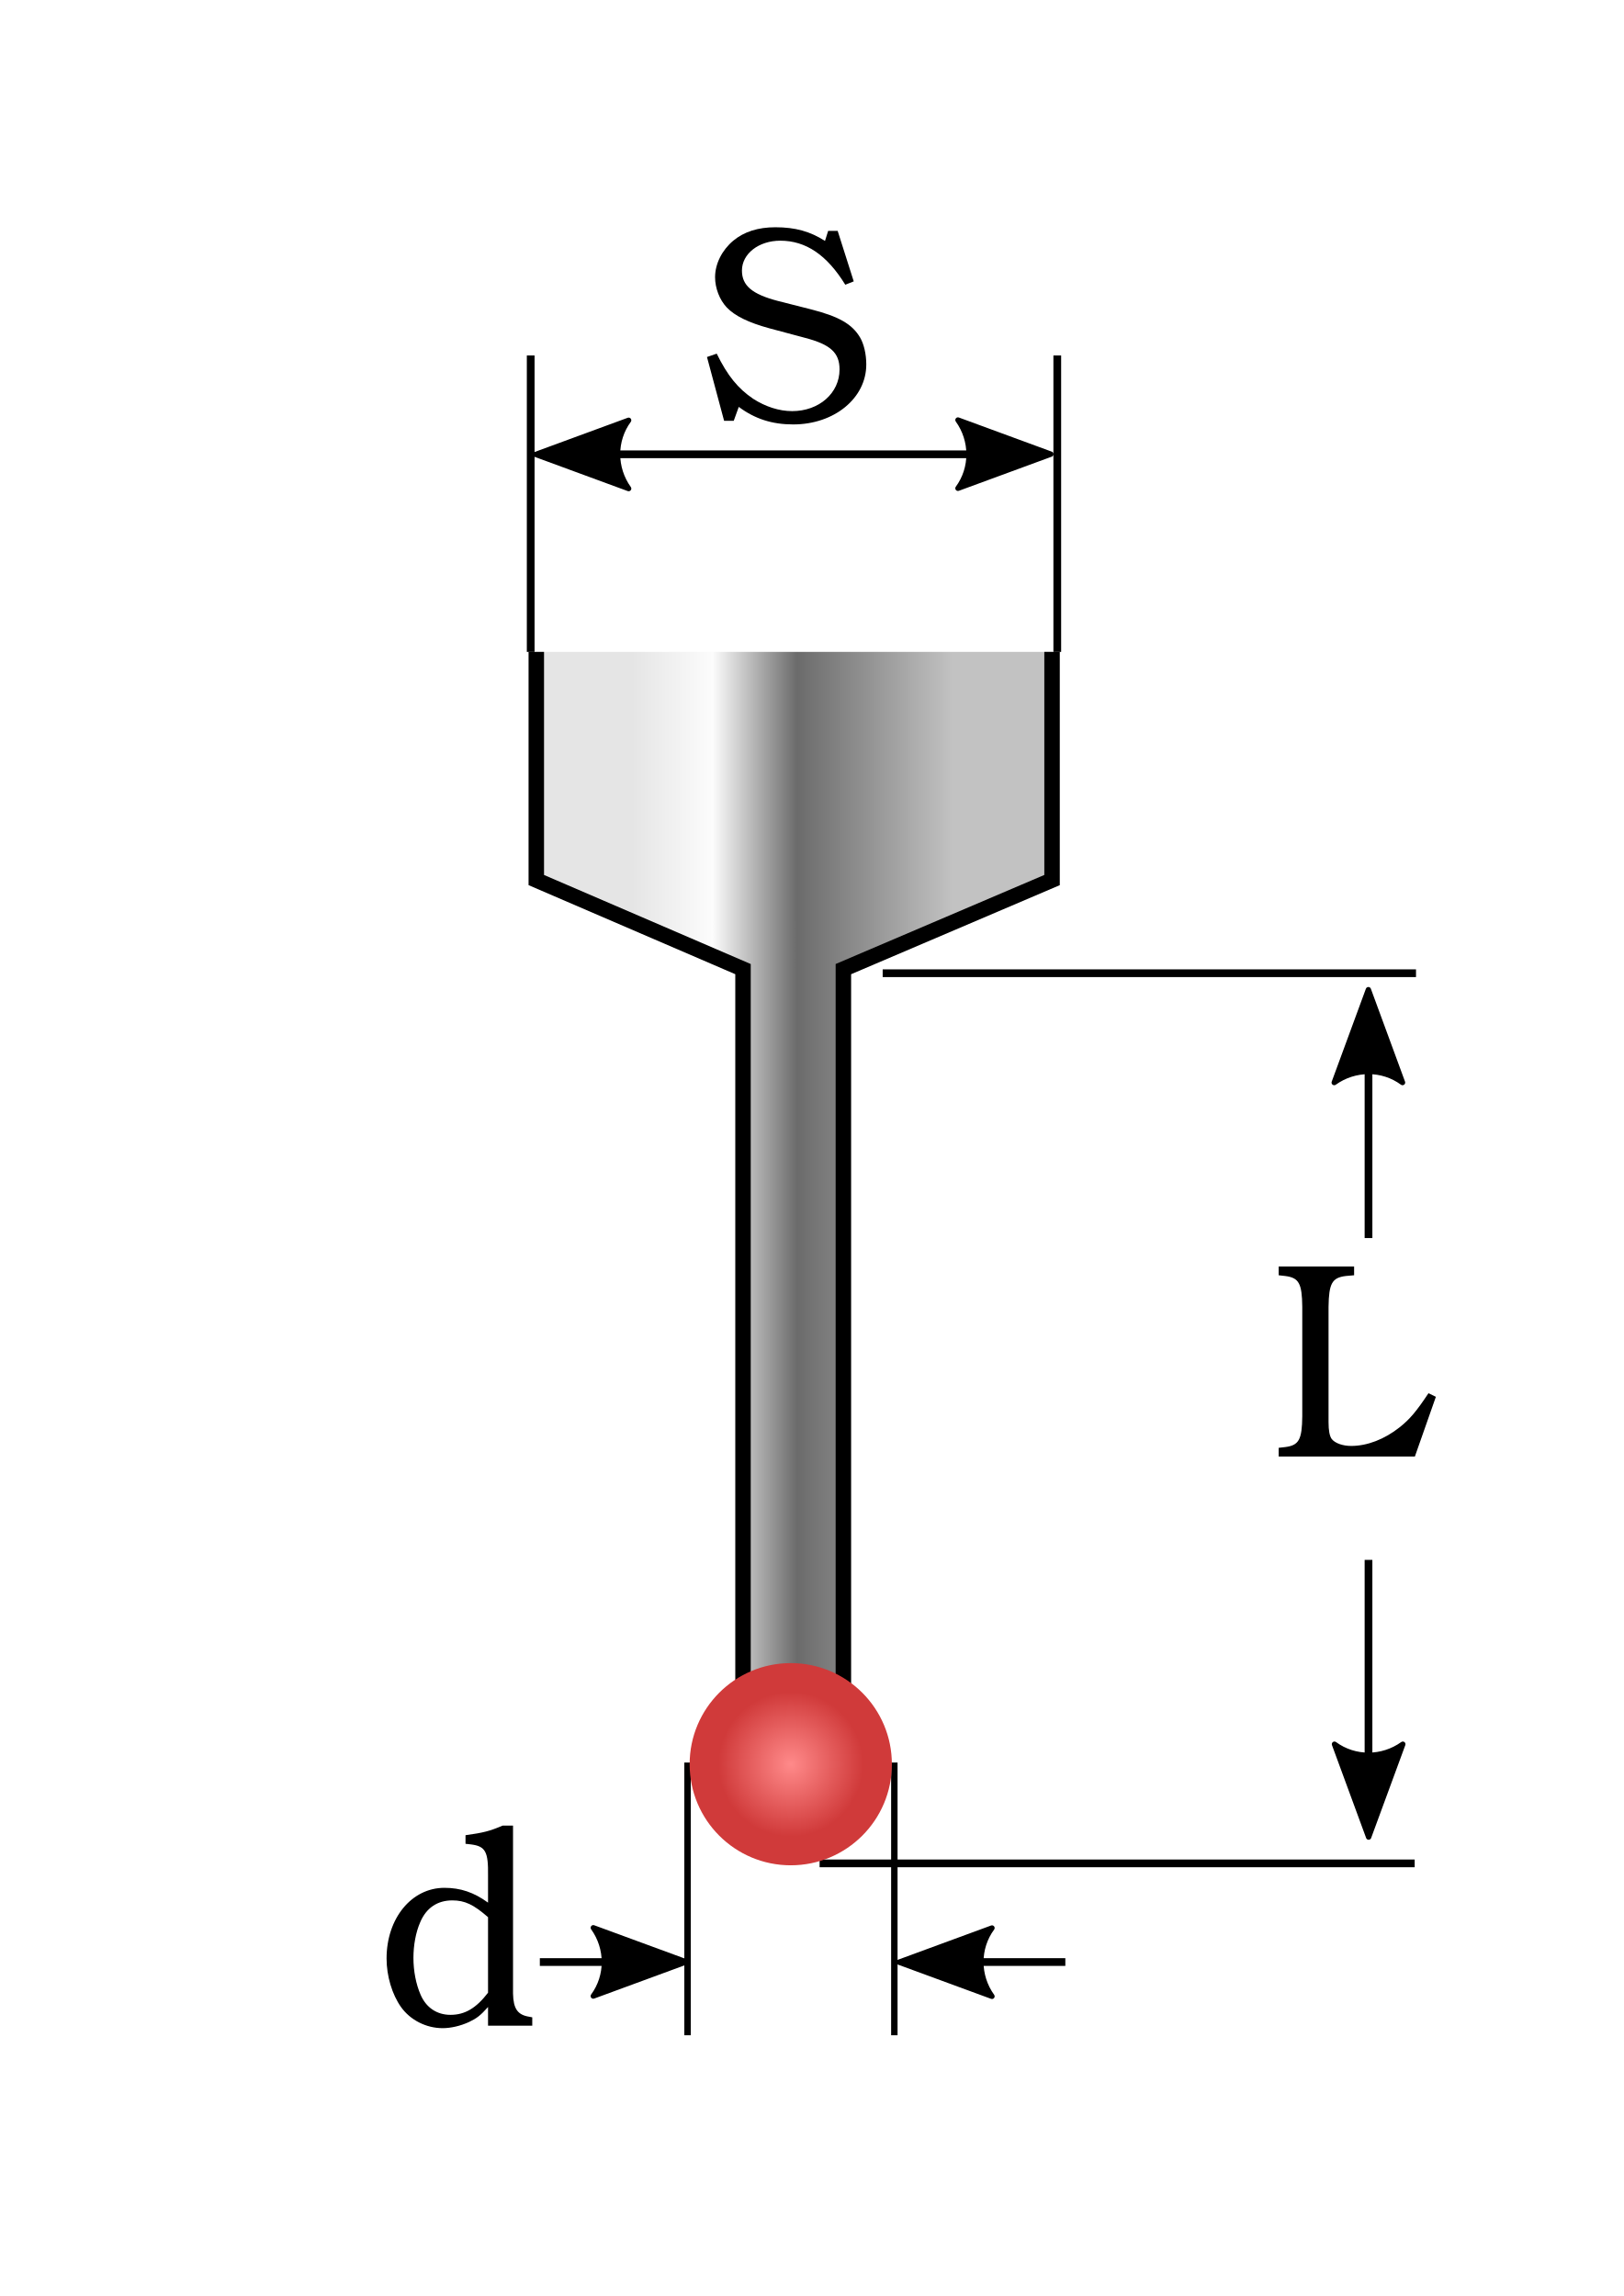
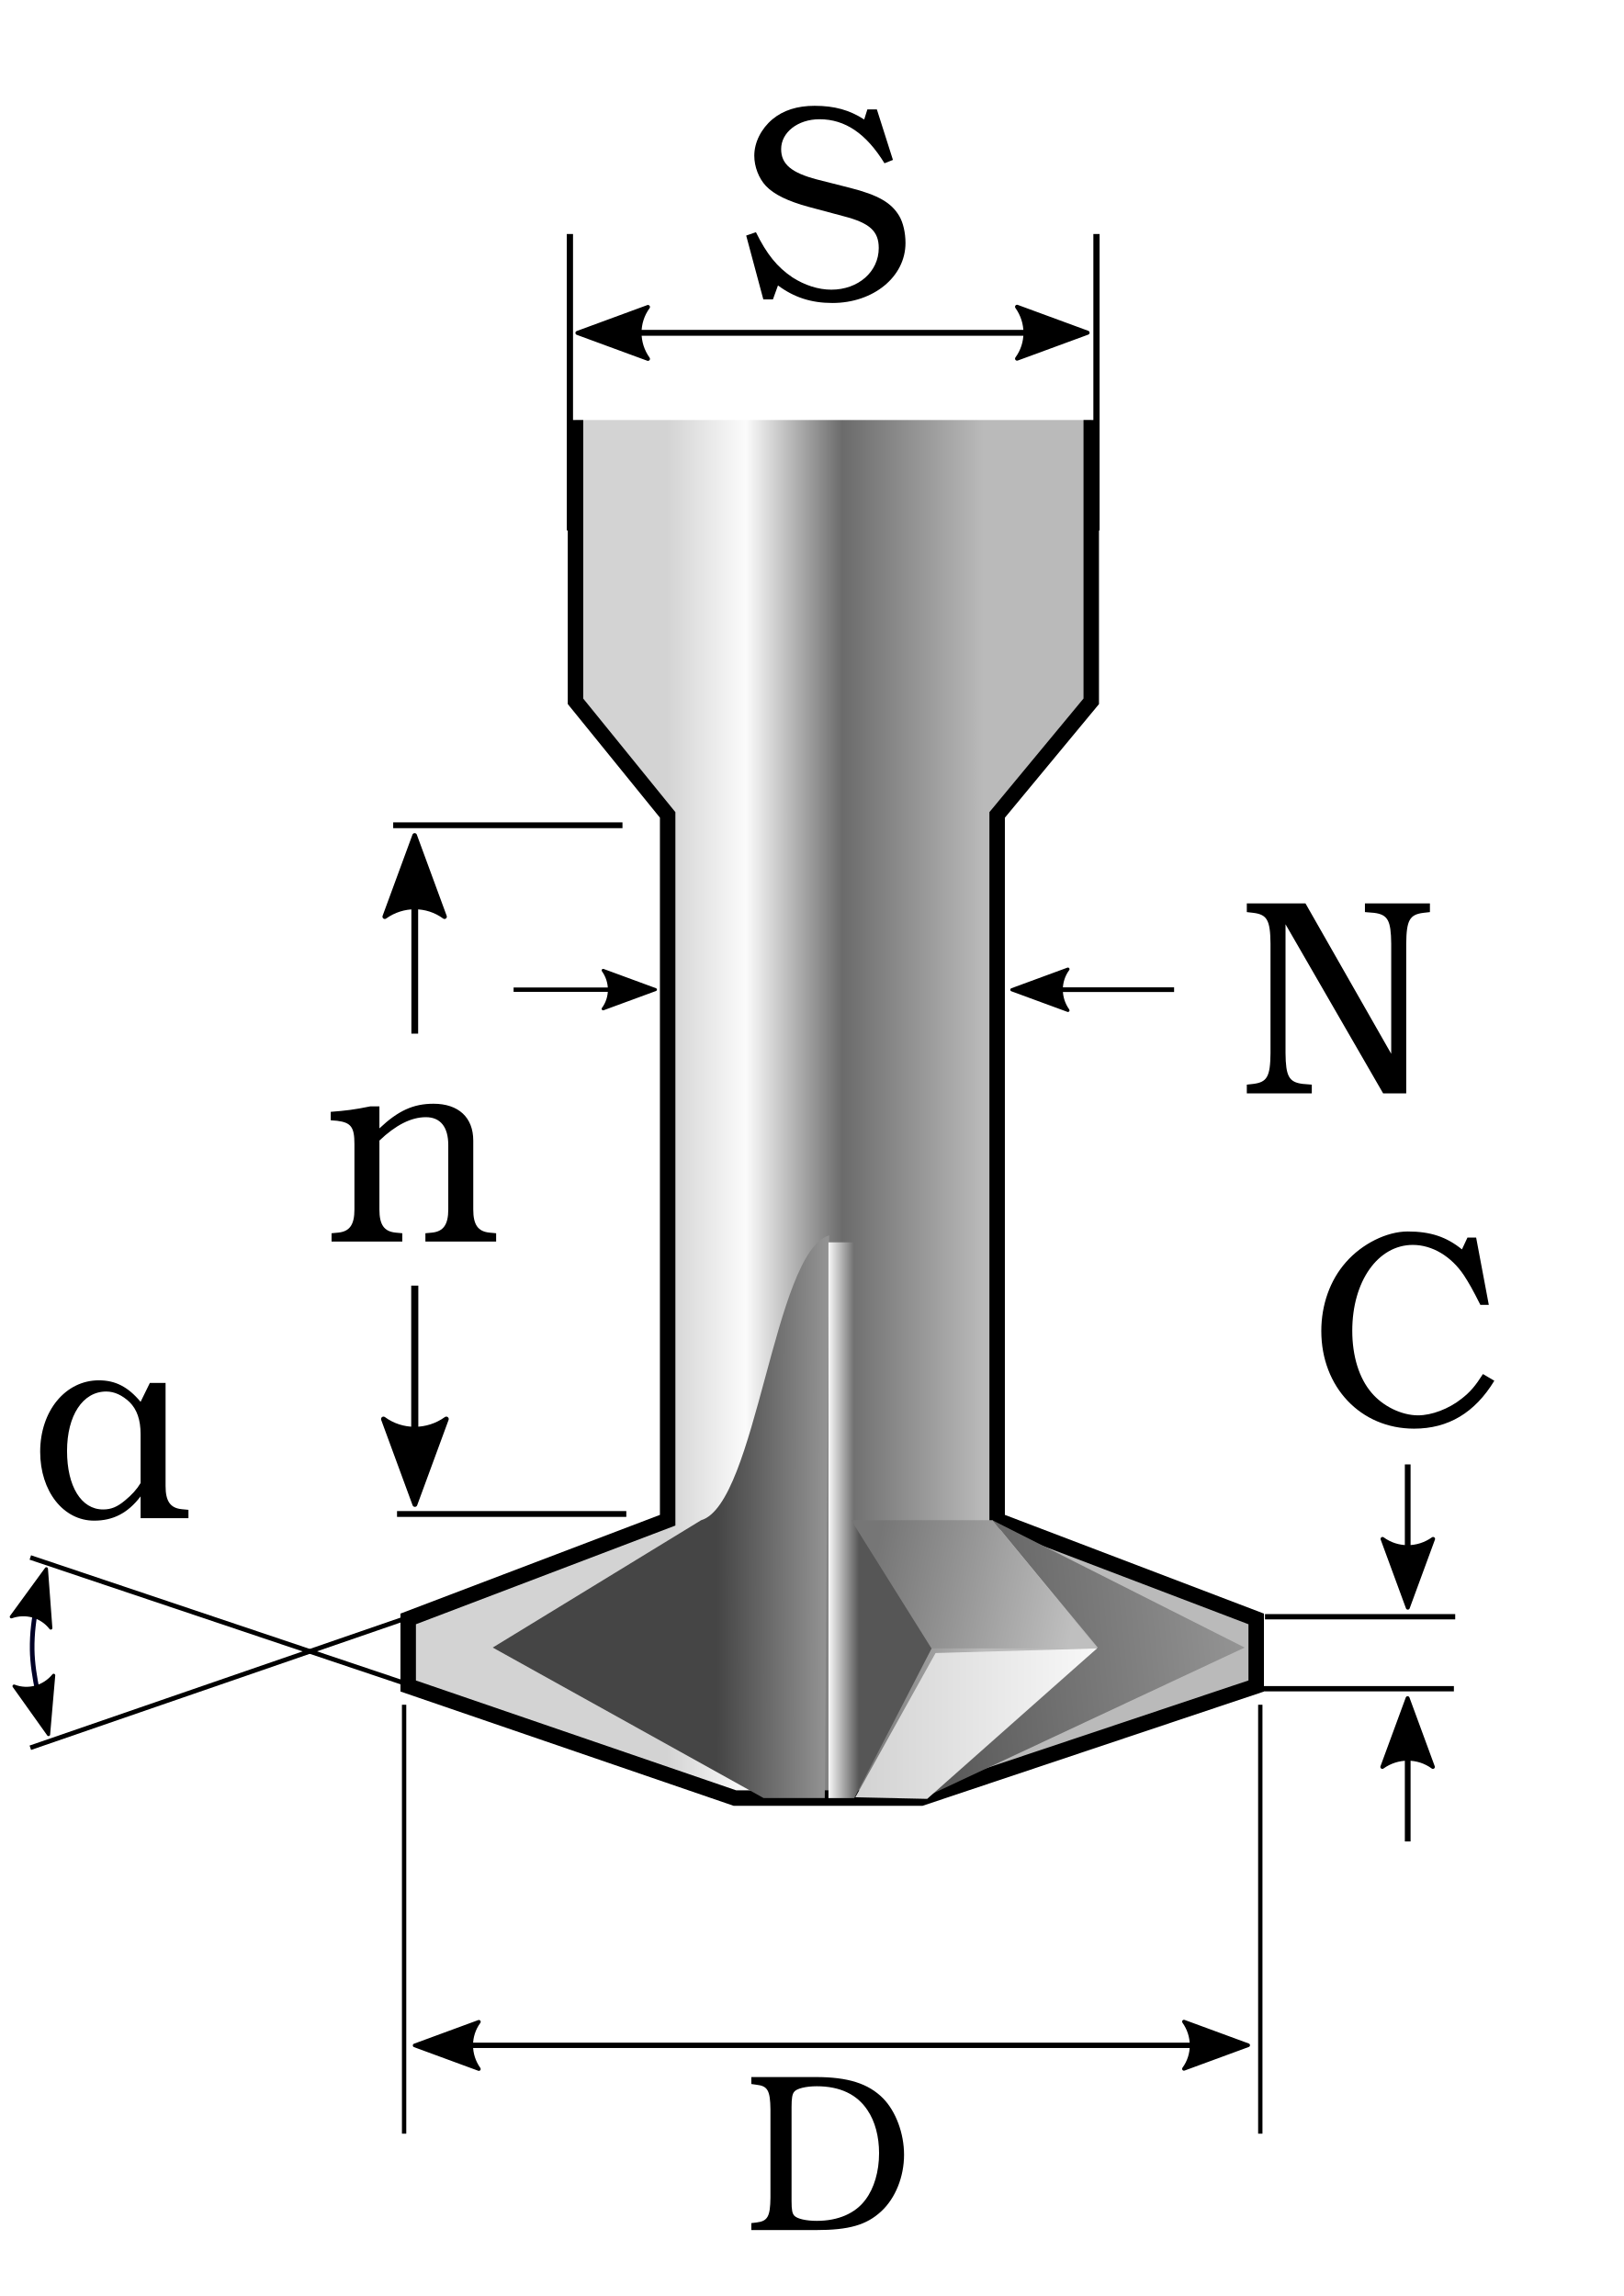
<svg xmlns="http://www.w3.org/2000/svg" xmlns:xlink="http://www.w3.org/1999/xlink" id="svg8" version="1.1" viewBox="0 0 210 297" height="297mm" width="210mm" xml:space="preserve">
  <defs id="defs2">
-     <linearGradient id="linearGradient6066">
-       <stop style="stop-color:#ff8a8a;stop-opacity:1;" offset="0" id="stop6062" />
-       <stop style="stop-color:#d03a3a;stop-opacity:1;" offset="0.716" id="stop6064" />
+     <linearGradient id="linearGradient82685">
+       <stop style="stop-color:#d3d3d3;stop-opacity:1;" offset="0" id="stop82681" />
+       <stop style="stop-color:#fbfbfb;stop-opacity:1;" offset="0.25" id="stop87441" />
+       <stop style="stop-color:#6b6b6b;stop-opacity:1;" offset="0.554" id="stop92591" />
+       <stop style="stop-color:#bababa;stop-opacity:1;" offset="1" id="stop82683" />
    </linearGradient>
-     <linearGradient id="linearGradient82685">
-       <stop style="stop-color:#e5e5e5;stop-opacity:1;" offset="0" id="stop82681" />
-       <stop style="stop-color:#fcfcfc;stop-opacity:1;" offset="0.25" id="stop87441" />
-       <stop style="stop-color:#6b6b6b;stop-opacity:1;" offset="0.514" id="stop92591" />
-       <stop style="stop-color:#c2c2c2;stop-opacity:1;" offset="1" id="stop82683" />
+     <linearGradient id="linearGradient36741">
+       <stop style="stop-color:#f8f8f8;stop-opacity:1;" offset="0" id="stop36737" />
+       <stop style="stop-color:#565656;stop-opacity:1;" offset="1" id="stop36739" />
+     </linearGradient>
+     <linearGradient id="linearGradient20895">
+       <stop style="stop-color:#767676;stop-opacity:1;" offset="0" id="stop20891" />
+       <stop style="stop-color:#bfbfbf;stop-opacity:1;" offset="1" id="stop20893" />
+     </linearGradient>
+     <linearGradient id="linearGradient16329">
+       <stop style="stop-color:#d2d2d2;stop-opacity:1;" offset="0" id="stop16325" />
+       <stop style="stop-color:#f8f8f8;stop-opacity:1;" offset="1" id="stop16327" />
    </linearGradient>
    <marker orient="auto" refY="0" refX="0" id="marker7593" style="overflow:visible" viewBox="0 0 12.706 9.526" markerWidth="12.706" markerHeight="9.526" preserveAspectRatio="xMidYMid">
      <path id="path7591" style="fill:#000000;fill-opacity:1;fill-rule:evenodd;stroke:#000000;stroke-width:0.625;stroke-linejoin:round;stroke-opacity:1" d="M 8.719,4.034 -2.207,0.016 8.719,-4.002 c -1.745,2.372 -1.735,5.617 -6e-7,8.035 z" transform="matrix(1.1,0,0,1.1,1.1,0)" />
    </marker>
    <marker style="overflow:visible" id="marker4880" refX="0" refY="0" orient="auto" viewBox="0 0 12.706 9.526" markerWidth="12.706" markerHeight="9.526" preserveAspectRatio="xMidYMid">
      <path transform="matrix(-1.1,0,0,-1.1,-1.1,0)" d="M 8.719,4.034 -2.207,0.016 8.719,-4.002 c -1.745,2.372 -1.735,5.617 -6e-7,8.035 z" style="fill:#000000;fill-opacity:1;fill-rule:evenodd;stroke:#000000;stroke-width:0.625;stroke-linejoin:round;stroke-opacity:1" id="path4878" />
    </marker>
    <marker style="overflow:visible" id="marker4732" refX="0" refY="0" orient="auto">
      <path transform="matrix(1.1,0,0,1.1,1.1,0)" d="M 8.719,4.034 -2.207,0.016 8.719,-4.002 c -1.745,2.372 -1.735,5.617 -6e-7,8.035 z" style="fill:#000000;fill-opacity:1;fill-rule:evenodd;stroke:#000000;stroke-width:0.625;stroke-linejoin:round;stroke-opacity:1" id="path4730" />
    </marker>
    <marker orient="auto" refY="0" refX="0" id="marker4584" style="overflow:visible">
      <path id="path4582" style="fill:#000000;fill-opacity:1;fill-rule:evenodd;stroke:#000000;stroke-width:0.625;stroke-linejoin:round;stroke-opacity:1" d="M 8.719,4.034 -2.207,0.016 8.719,-4.002 c -1.745,2.372 -1.735,5.617 -6e-7,8.035 z" transform="matrix(-1.1,0,0,-1.1,-1.1,0)" />
    </marker>
    <marker style="overflow:visible" id="marker4328" refX="0" refY="0" orient="auto" viewBox="0 0 12.706 9.526" markerWidth="12.706" markerHeight="9.526" preserveAspectRatio="xMidYMid">
      <path transform="matrix(-1.1,0,0,-1.1,-1.1,0)" d="M 8.719,4.034 -2.207,0.016 8.719,-4.002 c -1.745,2.372 -1.735,5.617 -6e-7,8.035 z" style="fill:#000000;fill-opacity:1;fill-rule:evenodd;stroke:#000000;stroke-width:0.625;stroke-linejoin:round;stroke-opacity:1" id="path4326" />
    </marker>
    <marker orient="auto" refY="0" refX="0" id="marker4186" style="overflow:visible" viewBox="0 0 12.706 9.526" markerWidth="12.706" markerHeight="9.526" preserveAspectRatio="xMidYMid">
      <path id="path4184" style="fill:#000000;fill-opacity:1;fill-rule:evenodd;stroke:#000000;stroke-width:0.625;stroke-linejoin:round;stroke-opacity:1" d="M 8.719,4.034 -2.207,0.016 8.719,-4.002 c -1.745,2.372 -1.735,5.617 -6e-7,8.035 z" transform="matrix(1.1,0,0,1.1,1.1,0)" />
    </marker>
    <marker style="overflow:visible" id="marker3948" refX="0" refY="0" orient="auto">
      <path transform="matrix(1.1,0,0,1.1,1.1,0)" d="M 8.719,4.034 -2.207,0.016 8.719,-4.002 c -1.745,2.372 -1.735,5.617 -6e-7,8.035 z" style="fill:#000000;fill-opacity:1;fill-rule:evenodd;stroke:#000000;stroke-width:0.625;stroke-linejoin:round;stroke-opacity:1" id="path3946" />
    </marker>
    <marker style="overflow:visible" id="Arrow2Lend" refX="0" refY="0" orient="auto" viewBox="0 0 12.706 9.526" markerWidth="12.706" markerHeight="9.526" preserveAspectRatio="xMidYMid">
      <path transform="matrix(-1.1,0,0,-1.1,-1.1,0)" d="M 8.719,4.034 -2.207,0.016 8.719,-4.002 c -1.745,2.372 -1.735,5.617 -6e-7,8.035 z" style="fill:#000025;fill-opacity:1;fill-rule:evenodd;stroke:#000025;stroke-width:0.625;stroke-linejoin:round;stroke-opacity:1" id="path920" />
    </marker>
    <marker style="overflow:visible" id="Arrow2Lstart" refX="0" refY="0" orient="auto">
      <path transform="matrix(1.1,0,0,1.1,1.1,0)" d="M 8.719,4.034 -2.207,0.016 8.719,-4.002 c -1.745,2.372 -1.735,5.617 -6e-7,8.035 z" style="fill:#000025;fill-opacity:1;fill-rule:evenodd;stroke:#000025;stroke-width:0.625;stroke-linejoin:round;stroke-opacity:1" id="path917" />
    </marker>
    <marker style="overflow:visible" id="marker7497" refX="0" refY="0" orient="auto">
      <path transform="scale(-0.6)" d="M 8.719,4.034 -2.207,0.016 8.719,-4.002 c -1.745,2.372 -1.735,5.617 -6e-7,8.035 z" style="fill:#000025;fill-opacity:1;fill-rule:evenodd;stroke:#000025;stroke-width:0.625;stroke-linejoin:round;stroke-opacity:1" id="path7495" />
    </marker>
    <marker style="overflow:visible" id="marker7379" refX="0" refY="0" orient="auto">
      <path transform="matrix(0.4,0,0,0.4,4,0)" style="fill:#000025;fill-opacity:1;fill-rule:evenodd;stroke:#000025;stroke-width:1pt;stroke-opacity:1" d="M 0,0 5,-5 -12.5,0 5,5 Z" id="path7377" />
    </marker>
    <marker orient="auto" refY="0" refX="0" id="marker5480" style="overflow:visible">
      <path id="path5478" style="fill:#000000;fill-opacity:1;fill-rule:evenodd;stroke:#000000;stroke-width:0.625;stroke-linejoin:round;stroke-opacity:1" d="M 8.719,4.034 -2.207,0.016 8.719,-4.002 c -1.745,2.372 -1.735,5.617 -6e-7,8.035 z" transform="scale(-0.6)" />
    </marker>
    <marker orient="auto" refY="0" refX="0" id="marker5470" style="overflow:visible">
      <path id="path5468" style="fill:#000000;fill-opacity:1;fill-rule:evenodd;stroke:#000000;stroke-width:0.625;stroke-linejoin:round;stroke-opacity:1" d="M 8.719,4.034 -2.207,0.016 8.719,-4.002 c -1.745,2.372 -1.735,5.617 -6e-7,8.035 z" transform="scale(-0.6)" />
    </marker>
    <marker orient="auto" refY="0" refX="0" id="marker5220" style="overflow:visible">
      <path id="path5218" d="M 0,0 5,-5 -12.5,0 5,5 Z" style="fill:#000000;fill-opacity:1;fill-rule:evenodd;stroke:#000000;stroke-width:1pt;stroke-opacity:1" transform="matrix(0.4,0,0,0.4,4,0)" />
    </marker>
    <marker orient="auto" refY="0" refX="0" id="marker5210" style="overflow:visible">
      <path id="path5208" d="M 0,0 5,-5 -12.5,0 5,5 Z" style="fill:#000000;fill-opacity:1;fill-rule:evenodd;stroke:#000000;stroke-width:1pt;stroke-opacity:1" transform="matrix(0.4,0,0,0.4,4,0)" />
    </marker>
    <marker orient="auto" refY="0" refX="0" id="marker5072" style="overflow:visible">
      <path id="path5070" d="M 0,0 5,-5 -12.5,0 5,5 Z" style="fill:#000000;fill-opacity:1;fill-rule:evenodd;stroke:#000000;stroke-width:1pt;stroke-opacity:1" transform="matrix(-0.8,0,0,-0.8,-10,0)" />
    </marker>
    <marker orient="auto" refY="0" refX="0" id="marker5014" style="overflow:visible">
      <path id="path5012" d="M 0,0 5,-5 -12.5,0 5,5 Z" style="fill:#000000;fill-opacity:1;fill-rule:evenodd;stroke:#000000;stroke-width:1pt;stroke-opacity:1" transform="matrix(-0.8,0,0,-0.8,-10,0)" />
    </marker>
    <marker orient="auto" refY="0" refX="0" id="marker4968" style="overflow:visible">
      <path id="path4966" d="M 0,0 5,-5 -12.5,0 5,5 Z" style="fill:#000000;fill-opacity:1;fill-rule:evenodd;stroke:#000000;stroke-width:1pt;stroke-opacity:1" transform="matrix(-0.8,0,0,-0.8,-10,0)" />
    </marker>
    <marker orient="auto" refY="0" refX="0" id="marker4884" style="overflow:visible">
      <path id="path4882" d="M 0,0 5,-5 -12.5,0 5,5 Z" style="fill:#000000;fill-opacity:1;fill-rule:evenodd;stroke:#000000;stroke-width:1pt;stroke-opacity:1" transform="matrix(0.8,0,0,0.8,10,0)" />
    </marker>
    <marker orient="auto" refY="0" refX="0" id="marker4856" style="overflow:visible">
      <path id="path4854" d="M 0,0 5,-5 -12.5,0 5,5 Z" style="fill:#000000;fill-opacity:1;fill-rule:evenodd;stroke:#000000;stroke-width:1pt;stroke-opacity:1" transform="matrix(0.8,0,0,0.8,10,0)" />
    </marker>
    <marker orient="auto" refY="0" refX="0" id="marker4834" style="overflow:visible">
      <path id="path4832" d="M 0,0 5,-5 -12.5,0 5,5 Z" style="fill:#000000;fill-opacity:1;fill-rule:evenodd;stroke:#000000;stroke-width:1pt;stroke-opacity:1" transform="matrix(0.8,0,0,0.8,10,0)" />
    </marker>
    <marker orient="auto" refY="0" refX="0" id="marker5220-5" style="overflow:visible">
      <path id="path5218-3" d="M 0,0 5,-5 -12.5,0 5,5 Z" style="fill:#000000;fill-opacity:1;fill-rule:evenodd;stroke:#000000;stroke-width:1pt;stroke-opacity:1" transform="matrix(0.4,0,0,0.4,4,0)" />
    </marker>
    <marker orient="auto" refY="0" refX="0" id="marker5480-5" style="overflow:visible">
      <path id="path5478-7" style="fill:#000000;fill-opacity:1;fill-rule:evenodd;stroke:#000000;stroke-width:0.625;stroke-linejoin:round;stroke-opacity:1" d="M 8.719,4.034 -2.207,0.016 8.719,-4.002 c -1.745,2.372 -1.735,5.617 -6e-7,8.035 z" transform="scale(-0.6)" />
    </marker>
+     <linearGradient xlink:href="#linearGradient36360" id="linearGradient36362" x1="83.833" y1="-3.855" x2="46.76" y2="-3.913" gradientUnits="userSpaceOnUse" gradientTransform="matrix(1.118396,0,0,1,12.94312,205.262)" />
+     <linearGradient id="linearGradient36360">
+       <stop style="stop-color:#929292;stop-opacity:1;" offset="0" id="stop36356" />
+       <stop style="stop-color:#454545;stop-opacity:1;" offset="0.337" id="stop38296" />
+     </linearGradient>
+     <linearGradient xlink:href="#linearGradient16058" id="linearGradient16060" x1="79.855" y1="162.6" x2="146.842" y2="155.669" gradientUnits="userSpaceOnUse" gradientTransform="matrix(1.000836,0,0,1.00646,21.22577,14.80074)" />
+     <linearGradient id="linearGradient16058">
+       <stop style="stop-color:#424242;stop-opacity:1;" offset="0" id="stop16054" />
+       <stop style="stop-color:#a5a5a5;stop-opacity:1;" offset="1" id="stop16056" />
+     </linearGradient>
    <marker orient="auto" refY="0" refX="0" id="marker4186-7" style="overflow:visible">
      <path id="path4184-5" style="fill:#000000;fill-opacity:1;fill-rule:evenodd;stroke:#000000;stroke-width:0.625;stroke-linejoin:round;stroke-opacity:1" d="M 8.719,4.034 -2.207,0.016 8.719,-4.002 c -1.745,2.372 -1.735,5.617 -6e-7,8.035 z" transform="matrix(1.1,0,0,1.1,1.1,0)" />
    </marker>
    <marker orient="auto" refY="0" refX="0" id="marker4584-3" style="overflow:visible">
      <path id="path4582-5" style="fill:#000000;fill-opacity:1;fill-rule:evenodd;stroke:#000000;stroke-width:0.625;stroke-linejoin:round;stroke-opacity:1" d="M 8.719,4.034 -2.207,0.016 8.719,-4.002 c -1.745,2.372 -1.735,5.617 -6e-7,8.035 z" transform="matrix(-1.1,0,0,-1.1,-1.1,0)" />
    </marker>
    <marker style="overflow:visible" id="marker4732-6" refX="0" refY="0" orient="auto">
      <path transform="matrix(1.1,0,0,1.1,1.1,0)" d="M 8.719,4.034 -2.207,0.016 8.719,-4.002 c -1.745,2.372 -1.735,5.617 -6e-7,8.035 z" style="fill:#000000;fill-opacity:1;fill-rule:evenodd;stroke:#000000;stroke-width:0.625;stroke-linejoin:round;stroke-opacity:1" id="path4730-2" />
    </marker>
    <marker style="overflow:visible" id="marker3948-9" refX="0" refY="0" orient="auto">
      <path transform="matrix(1.1,0,0,1.1,1.1,0)" d="M 8.719,4.034 -2.207,0.016 8.719,-4.002 c -1.745,2.372 -1.735,5.617 -6e-7,8.035 z" style="fill:#000000;fill-opacity:1;fill-rule:evenodd;stroke:#000000;stroke-width:0.625;stroke-linejoin:round;stroke-opacity:1" id="path3946-1" />
    </marker>
    <marker style="overflow:visible" id="marker4328-2" refX="0" refY="0" orient="auto">
      <path transform="matrix(-1.1,0,0,-1.1,-1.1,0)" d="M 8.719,4.034 -2.207,0.016 8.719,-4.002 c -1.745,2.372 -1.735,5.617 -6e-7,8.035 z" style="fill:#000000;fill-opacity:1;fill-rule:evenodd;stroke:#000000;stroke-width:0.625;stroke-linejoin:round;stroke-opacity:1" id="path4326-7" />
    </marker>
    <marker style="overflow:visible" id="Arrow2Lstart-0" refX="0" refY="0" orient="auto">
      <path transform="matrix(1.1,0,0,1.1,1.1,0)" d="M 8.719,4.034 -2.207,0.016 8.719,-4.002 c -1.745,2.372 -1.735,5.617 -6e-7,8.035 z" style="fill:#000025;fill-opacity:1;fill-rule:evenodd;stroke:#000025;stroke-width:0.625;stroke-linejoin:round;stroke-opacity:1" id="path917-9" />
    </marker>
    <marker style="overflow:visible" id="Arrow2Lend-3" refX="0" refY="0" orient="auto">
      <path transform="matrix(-1.1,0,0,-1.1,-1.1,0)" d="M 8.719,4.034 -2.207,0.016 8.719,-4.002 c -1.745,2.372 -1.735,5.617 -6e-7,8.035 z" style="fill:#000025;fill-opacity:1;fill-rule:evenodd;stroke:#000025;stroke-width:0.625;stroke-linejoin:round;stroke-opacity:1" id="path920-6" />
    </marker>
    <marker style="overflow:visible" id="marker4880-0" refX="0" refY="0" orient="auto">
      <path transform="matrix(-1.1,0,0,-1.1,-1.1,0)" d="M 8.719,4.034 -2.207,0.016 8.719,-4.002 c -1.745,2.372 -1.735,5.617 -6e-7,8.035 z" style="fill:#000000;fill-opacity:1;fill-rule:evenodd;stroke:#000000;stroke-width:0.625;stroke-linejoin:round;stroke-opacity:1" id="path4878-6" />
    </marker>
    <marker orient="auto" refY="0" refX="0" id="marker7593-2" style="overflow:visible">
      <path id="path7591-6" style="fill:#000000;fill-opacity:1;fill-rule:evenodd;stroke:#000000;stroke-width:0.625;stroke-linejoin:round;stroke-opacity:1" d="M 8.719,4.034 -2.207,0.016 8.719,-4.002 c -1.745,2.372 -1.735,5.617 -6e-7,8.035 z" transform="matrix(1.1,0,0,1.1,1.1,0)" />
    </marker>
    <marker orient="auto" refY="0" refX="0" id="marker5072-1" style="overflow:visible">
      <path id="path5070-8" d="M 0,0 5,-5 -12.5,0 5,5 Z" style="fill:#000000;fill-opacity:1;fill-rule:evenodd;stroke:#000000;stroke-width:1pt;stroke-opacity:1" transform="matrix(-0.8,0,0,-0.8,-10,0)" />
    </marker>
-     <linearGradient xlink:href="#linearGradient82685" id="linearGradient82687" x1="63.574" y1="139.99" x2="105.01" y2="139.99" gradientUnits="userSpaceOnUse" gradientTransform="translate(18.21244,21.00482)" />
-     <radialGradient xlink:href="#linearGradient6066" id="radialGradient6068" cx="111.576" cy="191.329" fx="111.576" fy="191.329" r="13.078" gradientUnits="userSpaceOnUse" gradientTransform="translate(-9.304233,36.87982)" />
+     <linearGradient xlink:href="#linearGradient16329" id="linearGradient16331" x1="87.334" y1="208.676" x2="118.59" y2="208.676" gradientUnits="userSpaceOnUse" gradientTransform="translate(23.28334,16.93334)" />
+     <linearGradient xlink:href="#linearGradient20895" id="linearGradient20691" gradientUnits="userSpaceOnUse" x1="88.003" y1="210.563" x2="114.517" y2="205.597" gradientTransform="matrix(1,0,0,-0.8898868,23.28334,397.9166)" />
+     <linearGradient xlink:href="#linearGradient36741" id="linearGradient36743" x1="83.865" y1="184.477" x2="87.814" y2="184.477" gradientUnits="userSpaceOnUse" gradientTransform="translate(23.28334,16.93334)" />
+     <linearGradient xlink:href="#linearGradient82685" id="linearGradient82687" x1="62.931" y1="139.99" x2="103.979" y2="139.99" gradientUnits="userSpaceOnUse" gradientTransform="translate(23.28334,16.93334)" />
  </defs>
-   <path id="path4520" d="m 69.361,84.328 v 29.512 l 26.736,11.52 v 94.938 h 12.981 v -94.938 l 26.988,-11.52 V 84.328" style="opacity:1;fill:url(#linearGradient82687);fill-opacity:1;stroke:#000000;stroke-width:2;stroke-linecap:butt;stroke-linejoin:miter;stroke-dasharray:none;stroke-opacity:1" />
-   <path id="path4528" d="M 68.637,84.328 V 45.983" style="fill:none;stroke:#000000;stroke-width:1;stroke-linecap:butt;stroke-linejoin:miter;stroke-miterlimit:4;stroke-dasharray:none;stroke-opacity:1" />
-   <path id="path4530" d="M 136.741,84.328 V 45.983" style="fill:none;stroke:#000000;stroke-width:1;stroke-linecap:butt;stroke-linejoin:miter;stroke-miterlimit:4;stroke-dasharray:none;stroke-opacity:1" />
-   <g transform="matrix(12.05013,0,0,17.63876,19.26778,-54.22559)" id="g7053" style="stroke-width:0.069;stroke-dasharray:none">
-     <path style="fill:none;stroke:#000000;stroke-width:0.069;stroke-linecap:butt;stroke-linejoin:miter;stroke-miterlimit:4;stroke-dasharray:none;stroke-opacity:1" d="m 8,16 v 2" id="path4536" />
-   </g>
-   <g id="path4542">
-     <path style="color:#000000;fill:#000000;-inkscape-stroke:none" d="m 70.617,58.266 v 1 h 63.967 v -1 z" id="path75118" />
-     <g id="g75100">
-       <g id="path75110">
-         <path style="color:#000000;fill:#000000;fill-rule:evenodd;stroke-width:0.688;stroke-linejoin:round;-inkscape-stroke:none" d="m 123.893,54.328 12.018,4.419 -12.018,4.419 c 1.92,-2.609 1.909,-6.179 0,-8.839 z" id="path75114" />
-         <path style="color:#000000;fill:#000000;fill-rule:evenodd;stroke-linejoin:round;-inkscape-stroke:none" d="m 124.012,54.006 a 0.344,0.344 0 0 0 -0.398,0.521 c 1.824,2.542 1.833,5.947 0.002,8.436 a 0.344,0.344 0 0 0 0.396,0.525 l 12.018,-4.418 a 0.344,0.344 0 0 0 0,-0.646 z m 0.574,0.943 10.328,3.797 -10.32,3.797 c 1.327,-2.362 1.318,-5.202 -0.008,-7.594 z" id="path75116" />
-       </g>
-       <g id="path75102">
-         <path style="color:#000000;fill:#000000;fill-rule:evenodd;stroke-width:0.688;stroke-linejoin:round;-inkscape-stroke:none" d="M 81.308,63.202 69.29,58.782 81.308,54.363 c -1.92,2.609 -1.909,6.179 0,8.839 z" id="path75106" />
-         <path style="color:#000000;fill:#000000;fill-rule:evenodd;stroke-linejoin:round;-inkscape-stroke:none" d="m 81.189,54.041 -12.018,4.418 a 0.344,0.344 0 0 0 0,0.646 l 12.018,4.42 a 0.344,0.344 0 0 0 0.398,-0.523 c -1.824,-2.542 -1.833,-5.947 -0.002,-8.436 a 0.344,0.344 0 0 0 -0.396,-0.525 z m -0.582,0.945 c -1.327,2.362 -1.318,5.202 0.008,7.594 L 70.287,58.781 Z" id="path75108" />
-       </g>
-     </g>
-   </g>
-   <path id="path4546" d="m 117.606,253.8 v 0 h 20.178" style="fill:none;stroke:#000000;stroke-width:1;stroke-linecap:butt;stroke-linejoin:miter;stroke-miterlimit:4;stroke-dasharray:none;stroke-opacity:1;marker-start:url(#marker7593)" />
-   <text transform="scale(0.9709603,1.029908)" id="shaft_diameter" y="52.857" x="93.186" style="font-style:normal;font-variant:normal;font-weight:normal;font-stretch:normal;font-size:35.025px;line-height:1.25;font-family:'URW Bookman L';-inkscape-font-specification:'URW Bookman L, Normal';font-variant-ligatures:normal;font-variant-caps:normal;font-variant-numeric:normal;font-feature-settings:normal;text-align:start;letter-spacing:0px;word-spacing:0px;writing-mode:lr-tb;text-anchor:start;fill:#000000;fill-opacity:1;stroke:none;stroke-width:3.284" xml:space="preserve">
-     <tspan style="font-style:normal;font-variant:normal;font-weight:normal;font-stretch:normal;font-size:35.025px;font-family:'URW Bookman L';-inkscape-font-specification:'URW Bookman L, Normal';font-variant-ligatures:normal;font-variant-caps:normal;font-variant-numeric:normal;font-feature-settings:normal;text-align:start;writing-mode:lr-tb;text-anchor:start;stroke-width:3.284" y="52.857" x="93.186" id="tspan5678">S</tspan>
+   <path id="path4520" d="m 74.431,54.328 v 36.391 l 11.92,14.695 v 91.234 L 52.793,209.416 v 8.677 l 42.259,14.498 h 24.1 l 43.317,-14.498 V 209.416 L 128.965,196.648 V 105.414 L 141.136,90.718 V 54.328" style="opacity:1;fill:url(#linearGradient82687);fill-opacity:1;stroke:#000000;stroke-width:2;stroke-linecap:butt;stroke-linejoin:miter;stroke-dasharray:none;stroke-opacity:1" />
+   <path id="path3652" d="m 63.727,213.12 26.954,-16.473 c 7.157,-2.101 9.395,-34.74 16.552,-36.841 l -0.563,72.784 h -7.909 z" style="fill:url(#linearGradient36362);fill-opacity:1;stroke:none;stroke-width:2.115;stroke-linecap:butt;stroke-linejoin:miter;stroke-miterlimit:4;stroke-dasharray:none;stroke-opacity:1" />
+   <path style="fill:url(#linearGradient16060);fill-opacity:1;stroke:none;stroke-width:0.266px;stroke-linecap:butt;stroke-linejoin:miter;stroke-opacity:1" d="m 141.978,213.12 -13.635,-16.473 32.632,16.473 -41.591,19.47 z" id="path1249" />
+   <path id="path4528" d="M 73.708,68.615 V 30.27" style="fill:none;stroke:#000000;stroke-width:0.807;stroke-linecap:butt;stroke-linejoin:miter;stroke-miterlimit:4;stroke-dasharray:none;stroke-opacity:1" />
+   <path id="path4530" d="M 141.812,68.615 V 30.27" style="fill:none;stroke:#000000;stroke-width:0.807;stroke-linecap:butt;stroke-linejoin:miter;stroke-miterlimit:4;stroke-dasharray:none;stroke-opacity:1" />
+   <path id="path4538" d="M 162.999,276.002 V 220.519" style="fill:none;stroke:#000000;stroke-width:0.56;stroke-linecap:butt;stroke-linejoin:miter;stroke-miterlimit:4;stroke-dasharray:none;stroke-opacity:1" />
+   <path id="path4542" d="M 75.689,43.052 H 139.654" style="fill:none;stroke:#000000;stroke-width:0.759;stroke-linecap:butt;stroke-linejoin:miter;stroke-miterlimit:4;stroke-dasharray:none;stroke-opacity:1;marker-start:url(#marker7593);marker-end:url(#marker4880)" />
+   <path id="path4548" d="M 54.546,264.574 H 160.512" style="fill:none;stroke:#000000;stroke-width:0.691;stroke-linecap:butt;stroke-linejoin:miter;stroke-miterlimit:4;stroke-dasharray:none;stroke-opacity:1;marker-start:url(#marker7593);marker-end:url(#marker4880)" />
+   <text transform="scale(0.9709603,1.029908)" id="shank_diameter" y="37.6" x="98.409" style="font-style:normal;font-variant:normal;font-weight:normal;font-stretch:normal;font-size:35.025px;line-height:1.25;font-family:'URW Bookman L';-inkscape-font-specification:'URW Bookman L, Normal';font-variant-ligatures:normal;font-variant-caps:normal;font-variant-numeric:normal;font-feature-settings:normal;text-align:start;letter-spacing:0px;word-spacing:0px;writing-mode:lr-tb;text-anchor:start;fill:#000000;fill-opacity:1;stroke:none;stroke-width:3.284" xml:space="preserve">
+     <tspan style="font-style:normal;font-variant:normal;font-weight:normal;font-stretch:normal;font-size:35.025px;font-family:'URW Bookman L';-inkscape-font-specification:'URW Bookman L, Normal';font-variant-ligatures:normal;font-variant-caps:normal;font-variant-numeric:normal;font-feature-settings:normal;text-align:start;writing-mode:lr-tb;text-anchor:start;stroke-width:3.284" y="37.6" x="98.409" id="tspan5678">S</tspan>
  </text>
-   <text transform="scale(0.9709603,1.029908)" id="diameter" y="254.423" x="50.196" style="font-style:normal;font-variant:normal;font-weight:normal;font-stretch:normal;font-size:35.025px;line-height:1.25;font-family:'URW Bookman L';-inkscape-font-specification:'URW Bookman L, Normal';font-variant-ligatures:normal;font-variant-caps:normal;font-variant-numeric:normal;font-feature-settings:normal;text-align:start;letter-spacing:0px;word-spacing:0px;writing-mode:lr-tb;text-anchor:start;fill:#000000;fill-opacity:1;stroke:none;stroke-width:3.284" xml:space="preserve">
-     <tspan style="stroke-width:3.284" y="254.423" x="50.196" id="tspan10475">d</tspan>
+   <text transform="scale(0.9709603,1.029908)" id="diameter" y="280.093" x="99.204" style="font-style:normal;font-variant:normal;font-weight:normal;font-stretch:normal;font-size:28.222px;line-height:1.25;font-family:'URW Bookman L';-inkscape-font-specification:'URW Bookman L, Normal';font-variant-ligatures:normal;font-variant-caps:normal;font-variant-numeric:normal;font-variant-east-asian:normal;text-align:start;letter-spacing:0px;word-spacing:0px;writing-mode:lr-tb;text-anchor:start;fill:#000000;fill-opacity:1;stroke:none;stroke-width:3.284" xml:space="preserve">
+     <tspan style="font-style:normal;font-variant:normal;font-weight:normal;font-stretch:normal;font-size:28.222px;font-family:'URW Bookman L';-inkscape-font-specification:'URW Bookman L, Normal';font-variant-ligatures:normal;font-variant-caps:normal;font-variant-numeric:normal;font-variant-east-asian:normal;text-align:start;writing-mode:lr-tb;text-anchor:start;stroke-width:3.284" y="280.093" x="99.204" id="tspan5690">D</tspan>
  </text>
-   <g id="path4546-7">
-     <path style="color:#000000;fill:#000000;-inkscape-stroke:none" d="m 69.82,253.301 v 1 h 17.6 v -1 z" id="path75154" />
-     <g id="g75144">
-       <g id="path75146">
-         <path style="color:#000000;fill:#000000;fill-rule:evenodd;stroke-width:0.688;stroke-linejoin:round;-inkscape-stroke:none" d="m 76.73,249.363 12.018,4.42 -12.018,4.419 c 1.92,-2.609 1.909,-6.179 0,-8.839 z" id="path75150" />
-         <path style="color:#000000;fill:#000000;fill-rule:evenodd;stroke-linejoin:round;-inkscape-stroke:none" d="m 76.848,249.041 a 0.344,0.344 0 0 0 -0.396,0.521 c 1.824,2.542 1.833,5.947 0.002,8.436 a 0.344,0.344 0 0 0 0.395,0.527 l 12.02,-4.42 a 0.344,0.344 0 0 0 0,-0.646 z m 0.576,0.943 10.326,3.797 -10.32,3.797 c 1.327,-2.362 1.32,-5.203 -0.006,-7.594 z" id="path75152" />
-       </g>
-     </g>
-   </g>
-   <g id="g7053-6" transform="matrix(12.05013,0,0,17.63876,-7.478331,-54.22559)" style="stroke-width:0.069;stroke-dasharray:none">
-     <path style="fill:none;stroke:#000000;stroke-width:0.069;stroke-linecap:butt;stroke-linejoin:miter;stroke-miterlimit:4;stroke-dasharray:none;stroke-opacity:1" d="m 8,16 v 2" id="path4536-1" />
-   </g>
-   <path id="path4548-6" d="m 114.16,125.892 h 68.977" style="fill:none;stroke:#000000;stroke-width:1;stroke-linecap:butt;stroke-linejoin:miter;stroke-miterlimit:4;stroke-dasharray:none;stroke-opacity:1" />
-   <g id="path4538-7">
-     <path style="color:#000000;fill:#000000;-inkscape-stroke:none" d="m 176.494,129.346 v 30.803 h 1 V 129.346 Z" id="path75136" />
-     <g id="g75126">
-       <g id="path75128">
-         <path style="color:#000000;fill:#000000;fill-rule:evenodd;stroke-width:0.688;stroke-linejoin:round;-inkscape-stroke:none" d="m 172.557,140.037 4.42,-12.018 4.419,12.018 c -2.609,-1.92 -6.179,-1.909 -8.839,0 z" id="path75132" />
-         <path style="color:#000000;fill:#000000;fill-rule:evenodd;stroke-linejoin:round;-inkscape-stroke:none" d="m 176.977,127.674 a 0.344,0.344 0 0 0 -0.322,0.227 l -4.42,12.018 a 0.344,0.344 0 0 0 0.523,0.398 c 2.542,-1.824 5.945,-1.835 8.434,-0.004 a 0.344,0.344 0 0 0 0.527,-0.395 l -4.42,-12.018 a 0.344,0.344 0 0 0 -0.322,-0.227 z m 0,1.34 3.795,10.322 c -2.363,-1.327 -5.204,-1.319 -7.596,0.008 z" id="path75134" />
-       </g>
-     </g>
-   </g>
-   <text transform="scale(0.9709603,1.029908)" id="length" y="182.937" x="169.229" style="font-style:normal;font-variant:normal;font-weight:normal;font-stretch:normal;font-size:35.025px;line-height:1.25;font-family:'URW Bookman L';-inkscape-font-specification:'URW Bookman L, Normal';font-variant-ligatures:normal;font-variant-caps:normal;font-variant-numeric:normal;font-feature-settings:normal;text-align:start;letter-spacing:0px;word-spacing:0px;writing-mode:lr-tb;text-anchor:start;fill:#000000;fill-opacity:1;stroke:none;stroke-width:3.284" xml:space="preserve">
-     <tspan y="182.937" x="169.229" id="tspan7855">L</tspan>
+   <path d="m 6.057,223.603 c -0.703,-2.578 -1.845,-6.721 -1.897,-10.212 -0.063,-4.264 1.095,-7.822 1.628,-9.689" id="path5698" style="fill:none;fill-opacity:1;stroke:#000025;stroke-width:0.6;stroke-miterlimit:4;stroke-dasharray:none;stroke-dashoffset:0;stroke-opacity:1;marker-start:url(#marker7593);marker-end:url(#marker4880)" />
+   <text transform="scale(0.9709603,1.029908)" id="cutting_angle" y="190.679" x="4.055" style="font-style:normal;font-variant:normal;font-weight:normal;font-stretch:normal;font-size:35.025px;line-height:1.25;font-family:'URW Bookman L';-inkscape-font-specification:'URW Bookman L, Normal';font-variant-ligatures:normal;font-variant-caps:normal;font-variant-numeric:normal;font-feature-settings:normal;text-align:start;letter-spacing:0px;word-spacing:0px;writing-mode:lr-tb;text-anchor:start;fill:#000000;fill-opacity:1;stroke:none;stroke-width:3.284" xml:space="preserve">
+     <tspan style="stroke-width:3.284" y="190.679" x="4.055" id="tspan5718">α</tspan>
  </text>
-   <path id="path128465" d="m 106.004,241.038 h 76.962" style="fill:none;stroke:#000000;stroke-width:1;stroke-linecap:butt;stroke-linejoin:miter;stroke-miterlimit:4;stroke-dasharray:none;stroke-opacity:1" />
-   <path id="path130891" d="M 176.994,236.312 V 201.78" style="fill:none;stroke:#000000;stroke-width:1;stroke-linecap:butt;stroke-linejoin:miter;stroke-miterlimit:4;stroke-dasharray:none;stroke-opacity:1;marker-start:url(#marker7593)" />
-   <circle style="opacity:1;fill:url(#radialGradient6068);fill-opacity:1;stroke-width:0.6;stroke-linecap:round;stroke-linejoin:round" id="path4652" cx="102.272" cy="228.209" r="13.078" />
+   <path id="path4538-8" d="M 52.264,276.002 V 220.519" style="fill:none;stroke:#000000;stroke-width:0.56;stroke-linecap:butt;stroke-linejoin:miter;stroke-miterlimit:4;stroke-dasharray:none;stroke-opacity:1" />
+   <path id="path4548-6" d="m 163.606,209.134 h 24.602" style="fill:none;stroke:#000000;stroke-width:0.686;stroke-linecap:butt;stroke-linejoin:miter;stroke-miterlimit:4;stroke-dasharray:none;stroke-opacity:1" />
+   <path id="path4538-7" d="M 182.065,238.2 V 220.65" style="fill:none;stroke:#000000;stroke-width:0.74;stroke-linecap:butt;stroke-linejoin:miter;stroke-miterlimit:4;stroke-dasharray:none;stroke-opacity:1;marker-end:url(#marker4880)" />
+   <text transform="scale(0.9709603,1.029908)" id="crest" y="178.984" x="174.452" style="font-style:normal;font-variant:normal;font-weight:normal;font-stretch:normal;font-size:35.025px;line-height:1.25;font-family:'URW Bookman L';-inkscape-font-specification:'URW Bookman L, Normal';font-variant-ligatures:normal;font-variant-caps:normal;font-variant-numeric:normal;font-feature-settings:normal;text-align:start;letter-spacing:0px;word-spacing:0px;writing-mode:lr-tb;text-anchor:start;fill:#000000;fill-opacity:1;stroke:none;stroke-width:3.284" xml:space="preserve">
+     <tspan y="178.984" x="174.452" id="tspan7855">C</tspan>
+   </text>
+   <path id="rect6239" style="opacity:1;fill:url(#linearGradient36743);fill-opacity:1;stroke-width:1.985;stroke-linecap:round;stroke-linejoin:round" d="m 107.148,160.705 h 3.346 v 35.943 l 10.054,16.473 -10.054,19.47 h -3.346 z" />
+   <path style="fill:url(#linearGradient16331);fill-opacity:1;stroke:none;stroke-width:0.265px;stroke-linecap:butt;stroke-linejoin:miter;stroke-opacity:1" d="m 110.618,232.491 10.383,-18.661 20.873,-0.598 -21.957,19.462 z" id="path15927" />
+   <path style="fill:url(#linearGradient20691);fill-opacity:1;stroke:none;stroke-width:0.25px;stroke-linecap:butt;stroke-linejoin:miter;stroke-opacity:1" d="m 110.088,196.648 10.383,16.581 21.402,0.003 -13.491,-16.584 z" id="path20293" />
+   <path id="path128465" d="m 163.435,218.446 h 24.602" style="fill:none;stroke:#000000;stroke-width:0.686;stroke-linecap:butt;stroke-linejoin:miter;stroke-miterlimit:4;stroke-dasharray:none;stroke-opacity:1" />
+   <path id="path130891" d="M 182.065,206.979 V 189.429" style="fill:none;stroke:#000000;stroke-width:0.74;stroke-linecap:butt;stroke-linejoin:miter;stroke-miterlimit:4;stroke-dasharray:none;stroke-opacity:1;marker-start:url(#marker7593)" />
+   <path style="fill:none;stroke:#000000;stroke-width:0.6;stroke-linecap:butt;stroke-linejoin:miter;stroke-dasharray:none;stroke-opacity:1" d="M 52.036,217.638 3.922,201.468" id="path140257" />
+   <path style="fill:none;stroke:#000000;stroke-width:0.6;stroke-linecap:butt;stroke-linejoin:miter;stroke-dasharray:none;stroke-opacity:1" d="M 52.036,209.484 3.922,226.081" id="path140655" />
+   <path id="path149716" d="m 131.673,128.02 v 0 h 20.178" style="fill:none;stroke:#000000;stroke-width:0.603;stroke-linecap:butt;stroke-linejoin:miter;stroke-miterlimit:4;stroke-dasharray:none;stroke-opacity:1;marker-start:url(#marker7593)" />
+   <path id="path149718" d="m 66.425,128.02 v 0 H 84.025" style="fill:none;stroke:#000000;stroke-width:0.563;stroke-linecap:butt;stroke-linejoin:miter;stroke-miterlimit:4;stroke-dasharray:none;stroke-opacity:1;marker-end:url(#marker4880)" />
+   <text transform="scale(0.9709603,1.029908)" id="neck_diameter" y="137.323" x="165.173" style="font-style:normal;font-variant:normal;font-weight:normal;font-stretch:normal;font-size:35.025px;line-height:1.25;font-family:'URW Bookman L';-inkscape-font-specification:'URW Bookman L, Normal';font-variant-ligatures:normal;font-variant-caps:normal;font-variant-numeric:normal;font-feature-settings:normal;text-align:start;letter-spacing:0px;word-spacing:0px;writing-mode:lr-tb;text-anchor:start;fill:#000000;fill-opacity:1;stroke:none;stroke-width:3.284" xml:space="preserve">
+     <tspan y="137.323" x="165.173" id="tspan150142">N</tspan>
+   </text>
+   <path id="path1019" d="M 50.853,106.752 H 80.507" style="fill:none;stroke:#000000;stroke-width:0.753;stroke-linecap:butt;stroke-linejoin:miter;stroke-miterlimit:4;stroke-dasharray:none;stroke-opacity:1" />
+   <path id="path1021" d="M 53.643,133.707 V 109.231" style="fill:none;stroke:#000000;stroke-width:0.874;stroke-linecap:butt;stroke-linejoin:miter;stroke-miterlimit:4;stroke-dasharray:none;stroke-opacity:1;marker-end:url(#marker4880)" />
+   <text transform="scale(0.9709603,1.029908)" id="neck_length" y="155.94" x="43.35" style="font-style:normal;font-variant:normal;font-weight:normal;font-stretch:normal;font-size:35.025px;line-height:1.25;font-family:'URW Bookman L';-inkscape-font-specification:'URW Bookman L, Normal';font-variant-ligatures:normal;font-variant-caps:normal;font-variant-numeric:normal;font-feature-settings:normal;text-align:start;letter-spacing:0px;word-spacing:0px;writing-mode:lr-tb;text-anchor:start;fill:#000000;fill-opacity:1;stroke:none;stroke-width:3.284" xml:space="preserve">
+     <tspan y="155.94" x="43.35" id="tspan1023">n</tspan>
+   </text>
+   <path id="path1027" d="M 51.349,195.842 H 81.003" style="fill:none;stroke:#000000;stroke-width:0.753;stroke-linecap:butt;stroke-linejoin:miter;stroke-miterlimit:4;stroke-dasharray:none;stroke-opacity:1" />
+   <path id="path1029" d="M 53.643,193.387 V 166.301" style="fill:none;stroke:#000000;stroke-width:0.919;stroke-linecap:butt;stroke-linejoin:miter;stroke-miterlimit:4;stroke-dasharray:none;stroke-opacity:1;marker-start:url(#marker7593)" />
</svg>
